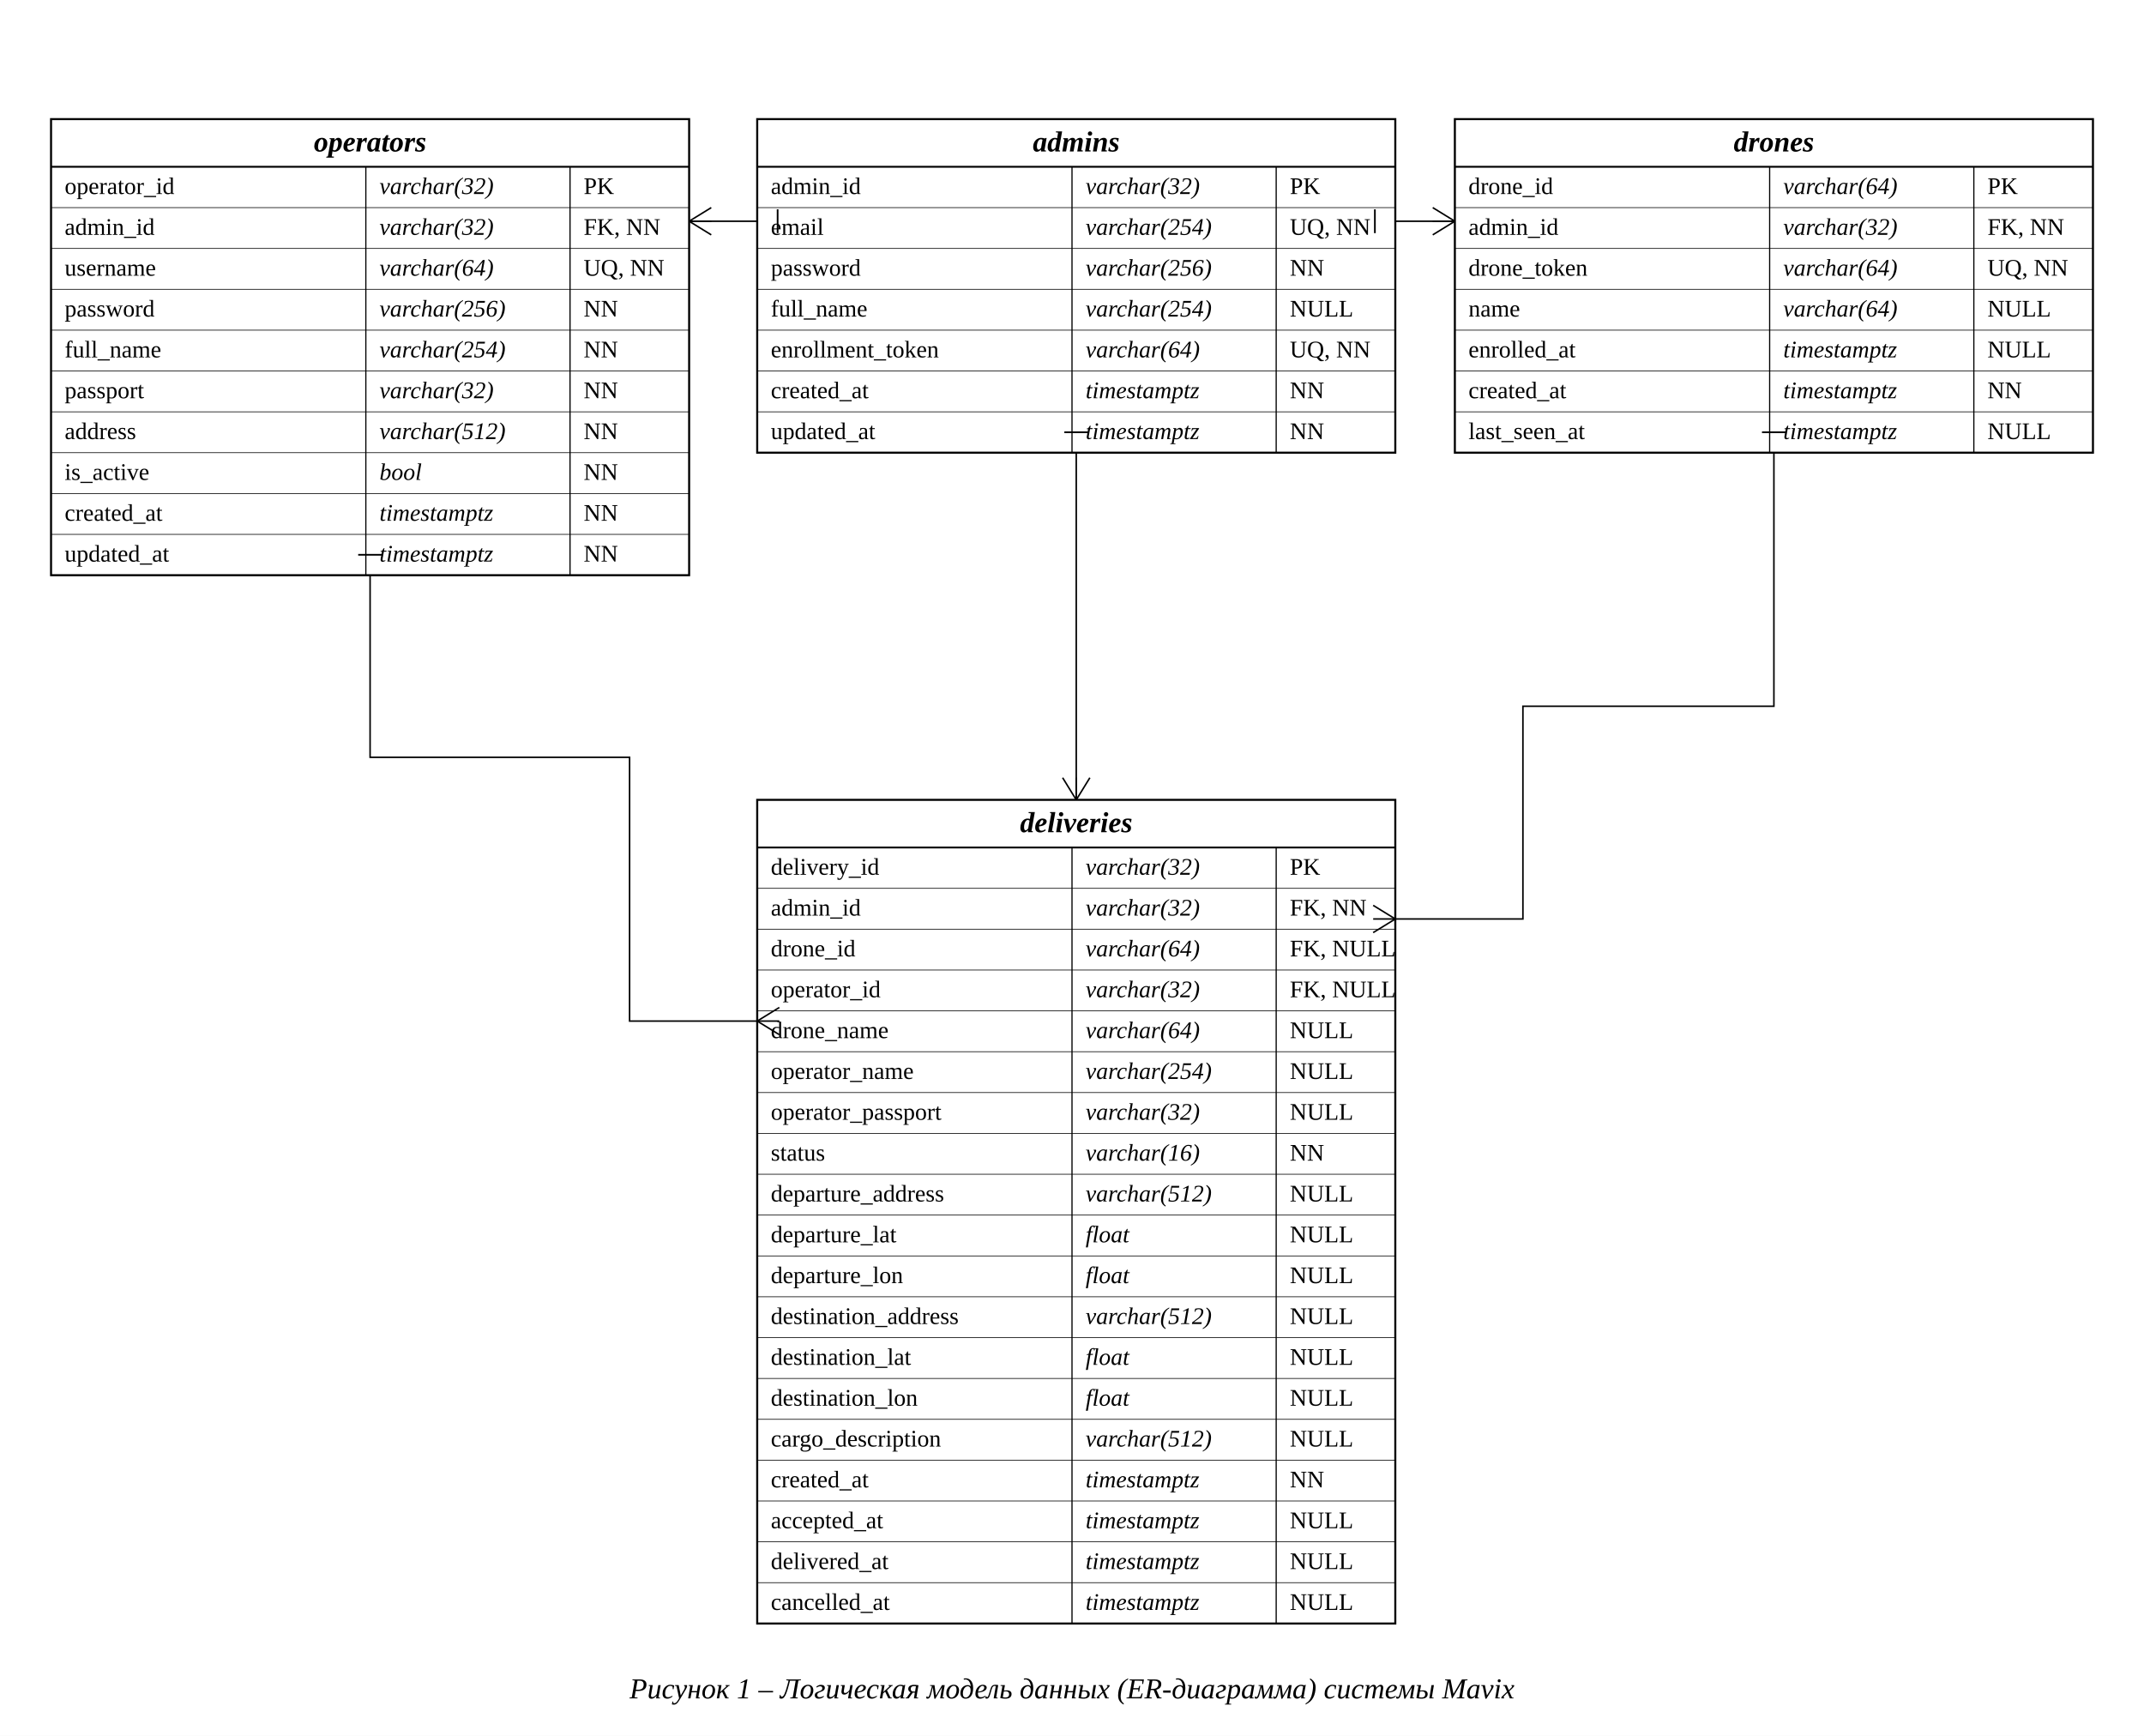
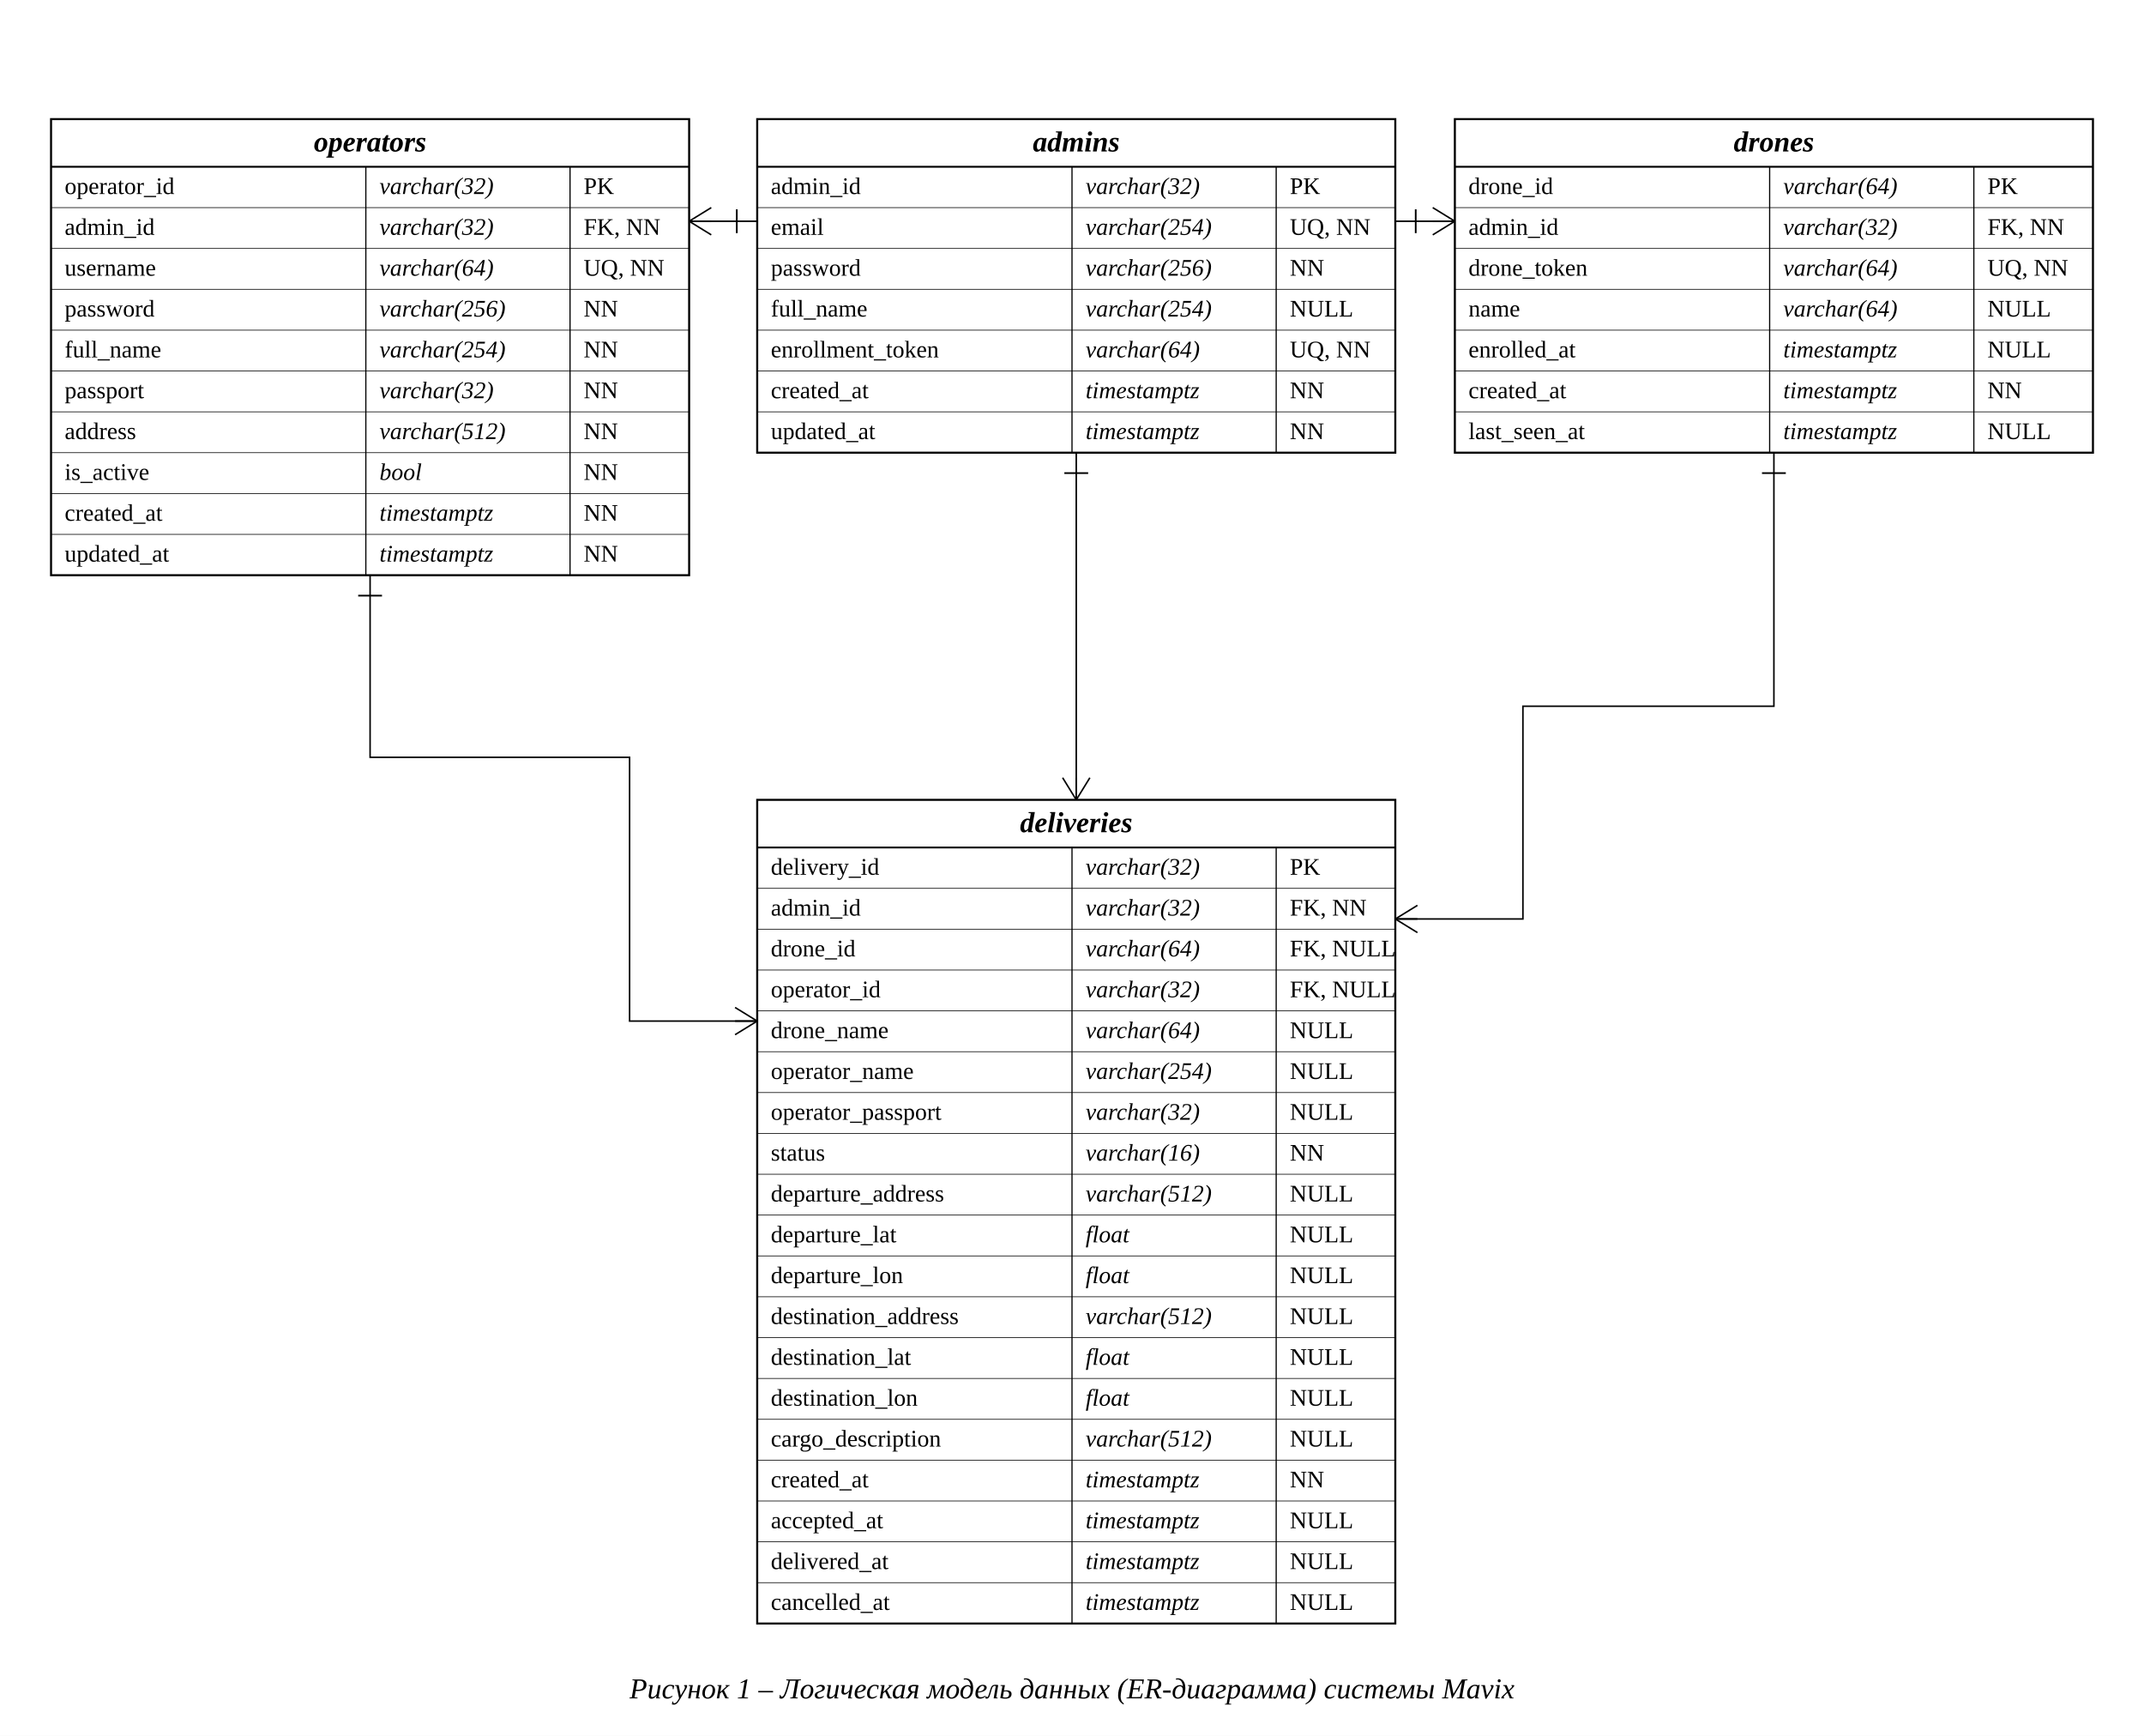
<svg xmlns="http://www.w3.org/2000/svg" width="1260" height="1020" viewBox="0 0 1260 1020" font-family="Liberation Serif, Times New Roman, serif">
  <rect width="1260" height="1020" fill="#fff" />
  <polyline points="445.0,130.0 405.0,130.0" stroke="#000" fill="none" stroke-width="0.9" />
-   <line x1="457" y1="123" x2="457" y2="137" stroke="#000" stroke-width="1.0" />
+   <line x1="433" y1="123" x2="433" y2="137" stroke="#000" stroke-width="1.0" />
  <line x1="405" y1="130" x2="418" y2="122" stroke="#000" stroke-width="0.9" />
  <line x1="405" y1="130" x2="418" y2="130" stroke="#000" stroke-width="0.9" />
  <line x1="405" y1="130" x2="418" y2="138" stroke="#000" stroke-width="0.9" />
  <polyline points="820.0,130.0 855.0,130.0" stroke="#000" fill="none" stroke-width="0.9" />
-   <line x1="808" y1="123" x2="808" y2="137" stroke="#000" stroke-width="1.0" />
+   <line x1="832" y1="123" x2="832" y2="137" stroke="#000" stroke-width="1.0" />
  <line x1="855" y1="130" x2="842" y2="122" stroke="#000" stroke-width="0.9" />
  <line x1="855" y1="130" x2="842" y2="130" stroke="#000" stroke-width="0.9" />
  <line x1="855" y1="130" x2="842" y2="138" stroke="#000" stroke-width="0.9" />
  <polyline points="632.5,266.0 632.5,470.0" stroke="#000" fill="none" stroke-width="0.9" />
-   <line x1="625.5" y1="254" x2="639.5" y2="254" stroke="#000" stroke-width="1.0" />
+   <line x1="625.5" y1="278" x2="639.5" y2="278" stroke="#000" stroke-width="1.0" />
  <line x1="632.5" y1="470" x2="624.5" y2="457" stroke="#000" stroke-width="0.9" />
  <line x1="632.5" y1="470" x2="632.5" y2="457" stroke="#000" stroke-width="0.9" />
  <line x1="632.5" y1="470" x2="640.5" y2="457" stroke="#000" stroke-width="0.9" />
  <polyline points="1042.5,266.0 1042.5,415.0 895.0,415.0 895.0,540.0 820.0,540.0" stroke="#000" fill="none" stroke-width="0.9" />
-   <line x1="1035.5" y1="254" x2="1049.5" y2="254" stroke="#000" stroke-width="1.0" />
-   <line x1="820" y1="540" x2="807" y2="532" stroke="#000" stroke-width="0.9" />
-   <line x1="820" y1="540" x2="807" y2="540" stroke="#000" stroke-width="0.9" />
-   <line x1="820" y1="540" x2="807" y2="548" stroke="#000" stroke-width="0.9" />
+   <line x1="1035.5" y1="278" x2="1049.5" y2="278" stroke="#000" stroke-width="1.0" />
+   <line x1="820" y1="540" x2="833" y2="532" stroke="#000" stroke-width="0.9" />
+   <line x1="820" y1="540" x2="833" y2="540" stroke="#000" stroke-width="0.9" />
+   <line x1="820" y1="540" x2="833" y2="548" stroke="#000" stroke-width="0.9" />
  <polyline points="217.5,338.0 217.5,445.0 370.0,445.0 370.0,600.0 445.0,600.0" stroke="#000" fill="none" stroke-width="0.9" />
-   <line x1="210.5" y1="326" x2="224.5" y2="326" stroke="#000" stroke-width="1.0" />
-   <line x1="445" y1="600" x2="458" y2="592" stroke="#000" stroke-width="0.9" />
-   <line x1="445" y1="600" x2="458" y2="600" stroke="#000" stroke-width="0.9" />
-   <line x1="445" y1="600" x2="458" y2="608" stroke="#000" stroke-width="0.9" />
+   <line x1="210.5" y1="350" x2="224.5" y2="350" stroke="#000" stroke-width="1.0" />
+   <line x1="445" y1="600" x2="432" y2="592" stroke="#000" stroke-width="0.9" />
+   <line x1="445" y1="600" x2="432" y2="600" stroke="#000" stroke-width="0.9" />
+   <line x1="445" y1="600" x2="432" y2="608" stroke="#000" stroke-width="0.9" />
  <rect x="30" y="70" width="375" height="268" stroke="#000" fill="none" stroke-width="1.2" />
  <text x="217.5" y="89" text-anchor="middle" font-style="italic" font-size="17" font-weight="bold">operators</text>
  <line x1="30" y1="98" x2="405" y2="98" stroke="#000" stroke-width="1.1" />
  <line x1="215" y1="98" x2="215" y2="338" stroke="#000" stroke-width="0.7" />
  <line x1="335" y1="98" x2="335" y2="338" stroke="#000" stroke-width="0.7" />
  <text x="38" y="114" font-size="14">operator_id</text>
  <text x="223" y="114" font-size="14" font-style="italic">varchar(32)</text>
  <text x="343" y="114" font-size="14">PK</text>
  <line x1="30" y1="122" x2="405" y2="122" stroke="#000" stroke-width="0.4" />
  <text x="38" y="138" font-size="14">admin_id</text>
  <text x="223" y="138" font-size="14" font-style="italic">varchar(32)</text>
  <text x="343" y="138" font-size="14">FK, NN</text>
  <line x1="30" y1="146" x2="405" y2="146" stroke="#000" stroke-width="0.4" />
  <text x="38" y="162" font-size="14">username</text>
  <text x="223" y="162" font-size="14" font-style="italic">varchar(64)</text>
  <text x="343" y="162" font-size="14">UQ, NN</text>
  <line x1="30" y1="170" x2="405" y2="170" stroke="#000" stroke-width="0.4" />
  <text x="38" y="186" font-size="14">password</text>
  <text x="223" y="186" font-size="14" font-style="italic">varchar(256)</text>
  <text x="343" y="186" font-size="14">NN</text>
  <line x1="30" y1="194" x2="405" y2="194" stroke="#000" stroke-width="0.4" />
  <text x="38" y="210" font-size="14">full_name</text>
  <text x="223" y="210" font-size="14" font-style="italic">varchar(254)</text>
  <text x="343" y="210" font-size="14">NN</text>
  <line x1="30" y1="218" x2="405" y2="218" stroke="#000" stroke-width="0.4" />
  <text x="38" y="234" font-size="14">passport</text>
  <text x="223" y="234" font-size="14" font-style="italic">varchar(32)</text>
  <text x="343" y="234" font-size="14">NN</text>
  <line x1="30" y1="242" x2="405" y2="242" stroke="#000" stroke-width="0.4" />
  <text x="38" y="258" font-size="14">address</text>
  <text x="223" y="258" font-size="14" font-style="italic">varchar(512)</text>
  <text x="343" y="258" font-size="14">NN</text>
  <line x1="30" y1="266" x2="405" y2="266" stroke="#000" stroke-width="0.4" />
  <text x="38" y="282" font-size="14">is_active</text>
  <text x="223" y="282" font-size="14" font-style="italic">bool</text>
  <text x="343" y="282" font-size="14">NN</text>
  <line x1="30" y1="290" x2="405" y2="290" stroke="#000" stroke-width="0.4" />
  <text x="38" y="306" font-size="14">created_at</text>
  <text x="223" y="306" font-size="14" font-style="italic">timestamptz</text>
  <text x="343" y="306" font-size="14">NN</text>
  <line x1="30" y1="314" x2="405" y2="314" stroke="#000" stroke-width="0.4" />
  <text x="38" y="330" font-size="14">updated_at</text>
  <text x="223" y="330" font-size="14" font-style="italic">timestamptz</text>
  <text x="343" y="330" font-size="14">NN</text>
  <rect x="445" y="70" width="375" height="196" stroke="#000" fill="none" stroke-width="1.2" />
  <text x="632.5" y="89" text-anchor="middle" font-style="italic" font-size="17" font-weight="bold">admins</text>
  <line x1="445" y1="98" x2="820" y2="98" stroke="#000" stroke-width="1.1" />
  <line x1="630" y1="98" x2="630" y2="266" stroke="#000" stroke-width="0.7" />
  <line x1="750" y1="98" x2="750" y2="266" stroke="#000" stroke-width="0.7" />
  <text x="453" y="114" font-size="14">admin_id</text>
  <text x="638" y="114" font-size="14" font-style="italic">varchar(32)</text>
  <text x="758" y="114" font-size="14">PK</text>
  <line x1="445" y1="122" x2="820" y2="122" stroke="#000" stroke-width="0.4" />
  <text x="453" y="138" font-size="14">email</text>
  <text x="638" y="138" font-size="14" font-style="italic">varchar(254)</text>
  <text x="758" y="138" font-size="14">UQ, NN</text>
  <line x1="445" y1="146" x2="820" y2="146" stroke="#000" stroke-width="0.4" />
  <text x="453" y="162" font-size="14">password</text>
  <text x="638" y="162" font-size="14" font-style="italic">varchar(256)</text>
  <text x="758" y="162" font-size="14">NN</text>
  <line x1="445" y1="170" x2="820" y2="170" stroke="#000" stroke-width="0.4" />
  <text x="453" y="186" font-size="14">full_name</text>
  <text x="638" y="186" font-size="14" font-style="italic">varchar(254)</text>
  <text x="758" y="186" font-size="14">NULL</text>
  <line x1="445" y1="194" x2="820" y2="194" stroke="#000" stroke-width="0.4" />
  <text x="453" y="210" font-size="14">enrollment_token</text>
  <text x="638" y="210" font-size="14" font-style="italic">varchar(64)</text>
  <text x="758" y="210" font-size="14">UQ, NN</text>
  <line x1="445" y1="218" x2="820" y2="218" stroke="#000" stroke-width="0.4" />
  <text x="453" y="234" font-size="14">created_at</text>
  <text x="638" y="234" font-size="14" font-style="italic">timestamptz</text>
  <text x="758" y="234" font-size="14">NN</text>
  <line x1="445" y1="242" x2="820" y2="242" stroke="#000" stroke-width="0.4" />
  <text x="453" y="258" font-size="14">updated_at</text>
  <text x="638" y="258" font-size="14" font-style="italic">timestamptz</text>
  <text x="758" y="258" font-size="14">NN</text>
  <rect x="855" y="70" width="375" height="196" stroke="#000" fill="none" stroke-width="1.2" />
  <text x="1042.5" y="89" text-anchor="middle" font-style="italic" font-size="17" font-weight="bold">drones</text>
  <line x1="855" y1="98" x2="1230" y2="98" stroke="#000" stroke-width="1.1" />
  <line x1="1040" y1="98" x2="1040" y2="266" stroke="#000" stroke-width="0.7" />
  <line x1="1160" y1="98" x2="1160" y2="266" stroke="#000" stroke-width="0.7" />
  <text x="863" y="114" font-size="14">drone_id</text>
  <text x="1048" y="114" font-size="14" font-style="italic">varchar(64)</text>
  <text x="1168" y="114" font-size="14">PK</text>
  <line x1="855" y1="122" x2="1230" y2="122" stroke="#000" stroke-width="0.4" />
  <text x="863" y="138" font-size="14">admin_id</text>
  <text x="1048" y="138" font-size="14" font-style="italic">varchar(32)</text>
  <text x="1168" y="138" font-size="14">FK, NN</text>
  <line x1="855" y1="146" x2="1230" y2="146" stroke="#000" stroke-width="0.4" />
  <text x="863" y="162" font-size="14">drone_token</text>
  <text x="1048" y="162" font-size="14" font-style="italic">varchar(64)</text>
  <text x="1168" y="162" font-size="14">UQ, NN</text>
  <line x1="855" y1="170" x2="1230" y2="170" stroke="#000" stroke-width="0.4" />
  <text x="863" y="186" font-size="14">name</text>
  <text x="1048" y="186" font-size="14" font-style="italic">varchar(64)</text>
  <text x="1168" y="186" font-size="14">NULL</text>
  <line x1="855" y1="194" x2="1230" y2="194" stroke="#000" stroke-width="0.4" />
  <text x="863" y="210" font-size="14">enrolled_at</text>
  <text x="1048" y="210" font-size="14" font-style="italic">timestamptz</text>
  <text x="1168" y="210" font-size="14">NULL</text>
  <line x1="855" y1="218" x2="1230" y2="218" stroke="#000" stroke-width="0.4" />
  <text x="863" y="234" font-size="14">created_at</text>
  <text x="1048" y="234" font-size="14" font-style="italic">timestamptz</text>
  <text x="1168" y="234" font-size="14">NN</text>
  <line x1="855" y1="242" x2="1230" y2="242" stroke="#000" stroke-width="0.4" />
  <text x="863" y="258" font-size="14">last_seen_at</text>
  <text x="1048" y="258" font-size="14" font-style="italic">timestamptz</text>
  <text x="1168" y="258" font-size="14">NULL</text>
  <rect x="445" y="470" width="375" height="484" stroke="#000" fill="none" stroke-width="1.2" />
  <text x="632.5" y="489" text-anchor="middle" font-style="italic" font-size="17" font-weight="bold">deliveries</text>
  <line x1="445" y1="498" x2="820" y2="498" stroke="#000" stroke-width="1.1" />
  <line x1="630" y1="498" x2="630" y2="954" stroke="#000" stroke-width="0.7" />
  <line x1="750" y1="498" x2="750" y2="954" stroke="#000" stroke-width="0.7" />
  <text x="453" y="514" font-size="14">delivery_id</text>
  <text x="638" y="514" font-size="14" font-style="italic">varchar(32)</text>
  <text x="758" y="514" font-size="14">PK</text>
  <line x1="445" y1="522" x2="820" y2="522" stroke="#000" stroke-width="0.4" />
  <text x="453" y="538" font-size="14">admin_id</text>
  <text x="638" y="538" font-size="14" font-style="italic">varchar(32)</text>
  <text x="758" y="538" font-size="14">FK, NN</text>
  <line x1="445" y1="546" x2="820" y2="546" stroke="#000" stroke-width="0.4" />
  <text x="453" y="562" font-size="14">drone_id</text>
  <text x="638" y="562" font-size="14" font-style="italic">varchar(64)</text>
  <text x="758" y="562" font-size="14">FK, NULL</text>
  <line x1="445" y1="570" x2="820" y2="570" stroke="#000" stroke-width="0.4" />
  <text x="453" y="586" font-size="14">operator_id</text>
  <text x="638" y="586" font-size="14" font-style="italic">varchar(32)</text>
  <text x="758" y="586" font-size="14">FK, NULL</text>
  <line x1="445" y1="594" x2="820" y2="594" stroke="#000" stroke-width="0.4" />
  <text x="453" y="610" font-size="14">drone_name</text>
  <text x="638" y="610" font-size="14" font-style="italic">varchar(64)</text>
  <text x="758" y="610" font-size="14">NULL</text>
  <line x1="445" y1="618" x2="820" y2="618" stroke="#000" stroke-width="0.4" />
  <text x="453" y="634" font-size="14">operator_name</text>
  <text x="638" y="634" font-size="14" font-style="italic">varchar(254)</text>
  <text x="758" y="634" font-size="14">NULL</text>
  <line x1="445" y1="642" x2="820" y2="642" stroke="#000" stroke-width="0.4" />
  <text x="453" y="658" font-size="14">operator_passport</text>
  <text x="638" y="658" font-size="14" font-style="italic">varchar(32)</text>
  <text x="758" y="658" font-size="14">NULL</text>
  <line x1="445" y1="666" x2="820" y2="666" stroke="#000" stroke-width="0.4" />
  <text x="453" y="682" font-size="14">status</text>
  <text x="638" y="682" font-size="14" font-style="italic">varchar(16)</text>
  <text x="758" y="682" font-size="14">NN</text>
  <line x1="445" y1="690" x2="820" y2="690" stroke="#000" stroke-width="0.4" />
  <text x="453" y="706" font-size="14">departure_address</text>
  <text x="638" y="706" font-size="14" font-style="italic">varchar(512)</text>
  <text x="758" y="706" font-size="14">NULL</text>
  <line x1="445" y1="714" x2="820" y2="714" stroke="#000" stroke-width="0.4" />
  <text x="453" y="730" font-size="14">departure_lat</text>
  <text x="638" y="730" font-size="14" font-style="italic">float</text>
  <text x="758" y="730" font-size="14">NULL</text>
  <line x1="445" y1="738" x2="820" y2="738" stroke="#000" stroke-width="0.4" />
  <text x="453" y="754" font-size="14">departure_lon</text>
  <text x="638" y="754" font-size="14" font-style="italic">float</text>
  <text x="758" y="754" font-size="14">NULL</text>
  <line x1="445" y1="762" x2="820" y2="762" stroke="#000" stroke-width="0.4" />
  <text x="453" y="778" font-size="14">destination_address</text>
  <text x="638" y="778" font-size="14" font-style="italic">varchar(512)</text>
  <text x="758" y="778" font-size="14">NULL</text>
  <line x1="445" y1="786" x2="820" y2="786" stroke="#000" stroke-width="0.4" />
  <text x="453" y="802" font-size="14">destination_lat</text>
  <text x="638" y="802" font-size="14" font-style="italic">float</text>
  <text x="758" y="802" font-size="14">NULL</text>
  <line x1="445" y1="810" x2="820" y2="810" stroke="#000" stroke-width="0.4" />
  <text x="453" y="826" font-size="14">destination_lon</text>
  <text x="638" y="826" font-size="14" font-style="italic">float</text>
  <text x="758" y="826" font-size="14">NULL</text>
  <line x1="445" y1="834" x2="820" y2="834" stroke="#000" stroke-width="0.4" />
  <text x="453" y="850" font-size="14">cargo_description</text>
  <text x="638" y="850" font-size="14" font-style="italic">varchar(512)</text>
  <text x="758" y="850" font-size="14">NULL</text>
  <line x1="445" y1="858" x2="820" y2="858" stroke="#000" stroke-width="0.4" />
  <text x="453" y="874" font-size="14">created_at</text>
  <text x="638" y="874" font-size="14" font-style="italic">timestamptz</text>
  <text x="758" y="874" font-size="14">NN</text>
  <line x1="445" y1="882" x2="820" y2="882" stroke="#000" stroke-width="0.4" />
  <text x="453" y="898" font-size="14">accepted_at</text>
  <text x="638" y="898" font-size="14" font-style="italic">timestamptz</text>
  <text x="758" y="898" font-size="14">NULL</text>
  <line x1="445" y1="906" x2="820" y2="906" stroke="#000" stroke-width="0.4" />
  <text x="453" y="922" font-size="14">delivered_at</text>
  <text x="638" y="922" font-size="14" font-style="italic">timestamptz</text>
  <text x="758" y="922" font-size="14">NULL</text>
  <line x1="445" y1="930" x2="820" y2="930" stroke="#000" stroke-width="0.4" />
  <text x="453" y="946" font-size="14">cancelled_at</text>
  <text x="638" y="946" font-size="14" font-style="italic">timestamptz</text>
  <text x="758" y="946" font-size="14">NULL</text>
  <text x="630.0" y="998" text-anchor="middle" font-style="italic" font-size="17">Рисунок 1 – Логическая модель данных (ER-диаграмма) системы Mavix</text>
</svg>
